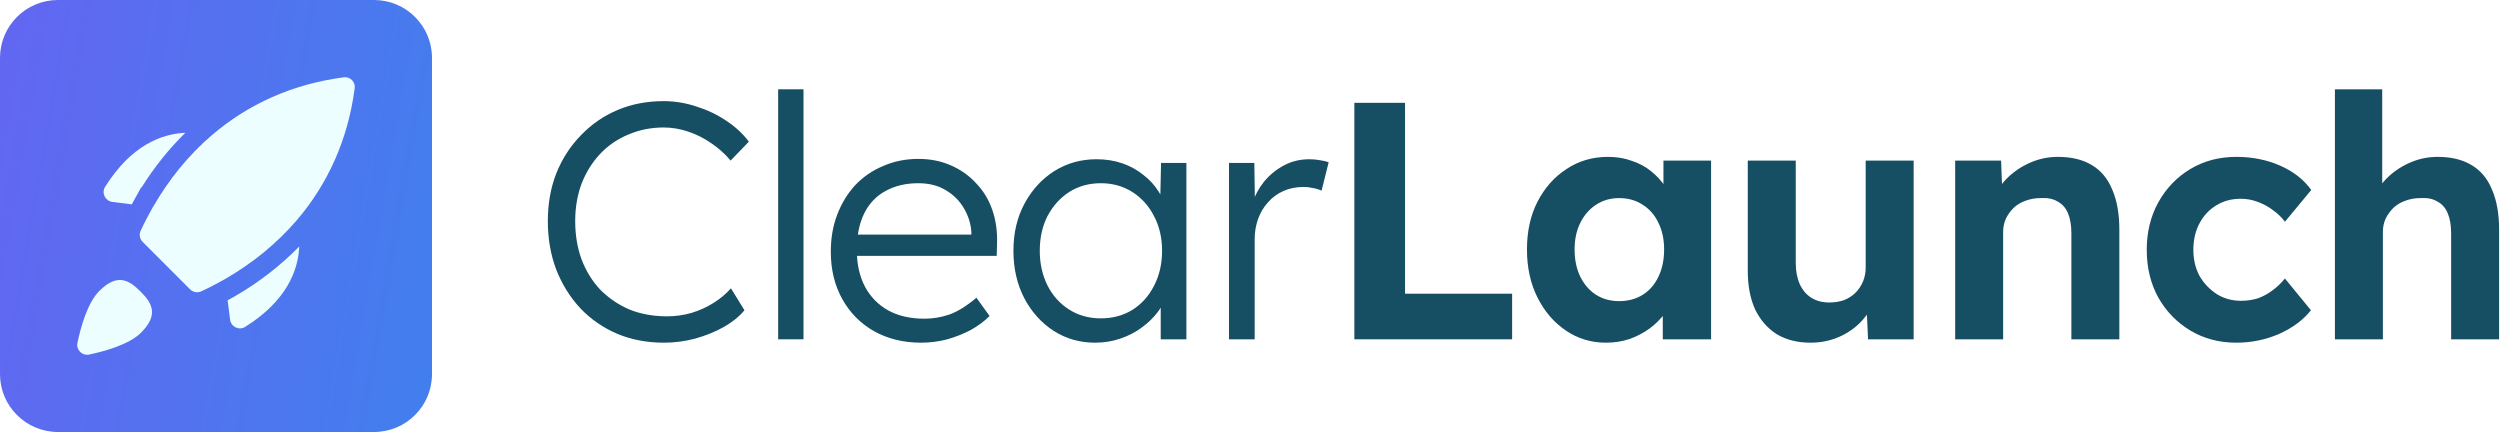
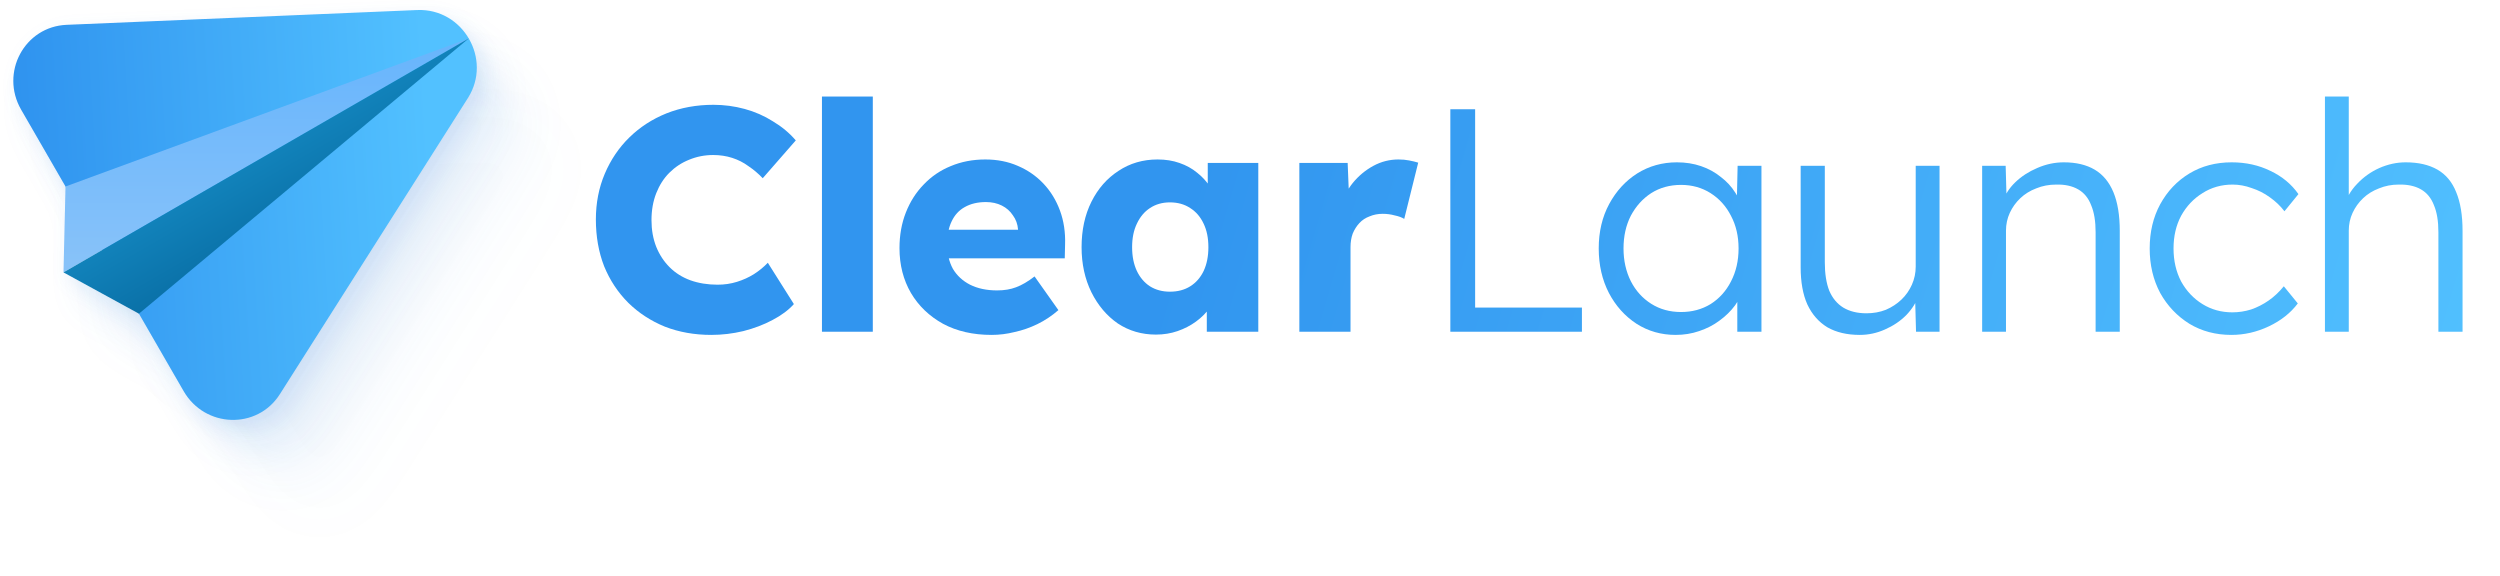
- <svg xmlns="http://www.w3.org/2000/svg" width="518" height="90" viewBox="0 0 518 90" fill="none">
-   <rect width="89.511" height="89.508" rx="12" fill="url(#paint0_radial_1218_1602)" />
-   <path d="M71.233 16.02C60.656 17.396 51.394 21.565 43.816 28.075C39.092 32.141 35.006 37.132 31.699 42.902H31.678C30.795 44.484 29.933 46.106 29.152 47.79C28.783 48.571 28.947 49.515 29.563 50.131L39.38 59.948C39.996 60.564 40.941 60.729 41.721 60.359C43.405 59.578 45.027 58.716 46.609 57.833C52.38 54.506 57.37 50.419 61.436 45.696C67.946 38.118 72.115 28.855 73.491 18.279C73.676 16.964 72.547 15.835 71.233 16.02Z" fill="#ECFEFF" />
-   <path d="M20.565 60.299C18.122 62.743 16.722 67.811 16.045 71.046C15.742 72.483 17.025 73.767 18.463 73.464C21.698 72.786 26.765 71.387 29.209 68.943C32.962 65.19 31.499 62.785 29.111 60.397C26.722 58.012 24.316 56.549 20.565 60.299Z" fill="#ECFEFF" />
-   <path d="M47.163 62.212L47.674 66.232C47.859 67.711 49.522 68.532 50.796 67.731C59.46 62.299 61.788 55.964 62.004 51.076C58.145 55.011 53.692 58.487 48.66 61.39C48.136 61.683 47.641 61.955 47.163 62.212Z" fill="#ECFEFF" />
-   <path d="M23.279 41.835L27.299 42.346C27.548 41.883 27.812 41.404 28.092 40.903L29.268 38.798H29.368C31.981 34.601 35.018 30.835 38.409 27.508C33.522 27.731 27.201 30.067 21.78 38.713C20.979 39.986 21.8 41.65 23.279 41.835Z" fill="#ECFEFF" />
-   <path d="M137.591 71.004C134.091 71.004 130.871 70.397 127.931 69.184C124.991 67.924 122.447 66.174 120.301 63.934C118.154 61.648 116.474 58.964 115.261 55.884C114.094 52.804 113.511 49.444 113.511 45.804C113.511 42.211 114.094 38.921 115.261 35.934C116.474 32.901 118.177 30.264 120.371 28.024C122.564 25.738 125.107 23.988 128.001 22.774C130.894 21.561 134.067 20.954 137.521 20.954C139.807 20.954 142.071 21.328 144.311 22.074C146.551 22.774 148.604 23.754 150.471 25.014C152.384 26.274 153.947 27.721 155.161 29.354L151.381 33.274C150.214 31.874 148.861 30.661 147.321 29.634C145.827 28.608 144.241 27.814 142.561 27.254C140.881 26.694 139.201 26.414 137.521 26.414C134.907 26.414 132.457 26.904 130.171 27.884C127.931 28.817 125.994 30.148 124.361 31.874C122.727 33.601 121.444 35.654 120.511 38.034C119.624 40.414 119.181 43.004 119.181 45.804C119.181 48.697 119.624 51.358 120.511 53.784C121.444 56.211 122.751 58.311 124.431 60.084C126.157 61.811 128.164 63.164 130.451 64.144C132.784 65.078 135.374 65.544 138.221 65.544C139.901 65.544 141.581 65.311 143.261 64.844C144.941 64.331 146.481 63.631 147.881 62.744C149.281 61.858 150.471 60.854 151.451 59.734L154.251 64.284C153.177 65.591 151.731 66.757 149.911 67.784C148.137 68.764 146.177 69.558 144.031 70.164C141.884 70.724 139.737 71.004 137.591 71.004Z" fill="#164E63" />
-   <path d="M161.235 70.304V18.504H166.485V70.304H161.235Z" fill="#164E63" />
-   <path d="M190.834 71.004C187.194 71.004 183.951 70.211 181.104 68.624C178.304 67.037 176.111 64.821 174.524 61.974C172.938 59.127 172.144 55.861 172.144 52.174C172.144 49.328 172.588 46.761 173.474 44.474C174.361 42.141 175.598 40.111 177.184 38.384C178.818 36.657 180.754 35.328 182.994 34.394C185.234 33.414 187.661 32.924 190.274 32.924C192.748 32.924 194.988 33.367 196.994 34.254C199.048 35.141 200.798 36.377 202.244 37.964C203.738 39.504 204.858 41.347 205.604 43.494C206.351 45.641 206.678 47.998 206.584 50.564L206.514 53.014H176.064L175.294 48.604H202.524L201.264 49.794V48.114C201.171 46.434 200.681 44.824 199.794 43.284C198.908 41.697 197.648 40.414 196.014 39.434C194.428 38.454 192.514 37.964 190.274 37.964C187.661 37.964 185.398 38.501 183.484 39.574C181.571 40.601 180.101 42.141 179.074 44.194C178.048 46.248 177.534 48.791 177.534 51.824C177.534 54.718 178.094 57.237 179.214 59.384C180.334 61.484 181.921 63.117 183.974 64.284C186.074 65.451 188.594 66.034 191.534 66.034C193.261 66.034 194.964 65.754 196.644 65.194C198.371 64.588 200.261 63.421 202.314 61.694L205.044 65.474C203.971 66.547 202.688 67.504 201.194 68.344C199.701 69.138 198.068 69.791 196.294 70.304C194.521 70.771 192.701 71.004 190.834 71.004Z" fill="#164E63" />
-   <path d="M226.921 71.004C223.748 71.004 220.878 70.188 218.311 68.554C215.744 66.874 213.714 64.611 212.221 61.764C210.728 58.871 209.981 55.604 209.981 51.964C209.981 48.278 210.751 45.011 212.291 42.164C213.831 39.318 215.884 37.078 218.451 35.444C221.064 33.811 223.981 32.994 227.201 32.994C229.114 32.994 230.888 33.274 232.521 33.834C234.154 34.394 235.601 35.188 236.861 36.214C238.168 37.194 239.241 38.361 240.081 39.714C240.968 41.021 241.574 42.444 241.901 43.984L240.361 43.214L240.571 33.764H245.821V70.304H240.501V61.344L241.901 60.434C241.574 61.834 240.944 63.188 240.011 64.494C239.078 65.754 237.934 66.874 236.581 67.854C235.274 68.834 233.781 69.604 232.101 70.164C230.468 70.724 228.741 71.004 226.921 71.004ZM228.111 65.964C230.538 65.964 232.708 65.381 234.621 64.214C236.534 63.001 238.028 61.344 239.101 59.244C240.221 57.097 240.781 54.671 240.781 51.964C240.781 49.258 240.221 46.854 239.101 44.754C238.028 42.654 236.534 40.998 234.621 39.784C232.708 38.571 230.538 37.964 228.111 37.964C225.638 37.964 223.444 38.571 221.531 39.784C219.664 40.998 218.171 42.654 217.051 44.754C215.978 46.854 215.441 49.258 215.441 51.964C215.441 54.624 215.978 57.028 217.051 59.174C218.124 61.274 219.618 62.931 221.531 64.144C223.444 65.358 225.638 65.964 228.111 65.964Z" fill="#164E63" />
-   <path d="M254.649 70.304V33.764H259.899L260.039 43.494L259.479 42.164C259.993 40.531 260.809 39.014 261.929 37.614C263.096 36.214 264.473 35.094 266.059 34.254C267.646 33.414 269.396 32.994 271.309 32.994C272.103 32.994 272.849 33.064 273.549 33.204C274.249 33.297 274.833 33.438 275.299 33.624L273.829 39.504C273.223 39.224 272.593 39.038 271.939 38.944C271.333 38.804 270.749 38.734 270.189 38.734C268.603 38.734 267.179 39.014 265.919 39.574C264.659 40.134 263.586 40.928 262.699 41.954C261.813 42.934 261.136 44.078 260.669 45.384C260.203 46.691 259.969 48.091 259.969 49.584V70.304H254.649Z" fill="#164E63" />
-   <path d="M280.623 70.304V21.304H291.123V60.854H313.313V70.304H280.623Z" fill="#164E63" />
-   <path d="M332.767 71.004C329.687 71.004 326.91 70.164 324.437 68.484C321.963 66.804 320.003 64.517 318.557 61.624C317.11 58.731 316.387 55.417 316.387 51.684C316.387 47.951 317.11 44.661 318.557 41.814C320.05 38.921 322.057 36.657 324.577 35.024C327.097 33.344 329.967 32.504 333.187 32.504C335.007 32.504 336.663 32.784 338.157 33.344C339.697 33.858 341.027 34.581 342.147 35.514C343.313 36.447 344.293 37.521 345.087 38.734C345.88 39.947 346.44 41.254 346.767 42.654L344.667 42.304V33.274H354.537V70.304H344.527V61.414L346.767 61.204C346.393 62.511 345.787 63.748 344.947 64.914C344.107 66.081 343.057 67.131 341.797 68.064C340.583 68.951 339.207 69.674 337.667 70.234C336.127 70.748 334.493 71.004 332.767 71.004ZM335.497 62.394C337.363 62.394 338.997 61.951 340.397 61.064C341.797 60.178 342.87 58.941 343.617 57.354C344.41 55.721 344.807 53.831 344.807 51.684C344.807 49.584 344.41 47.741 343.617 46.154C342.87 44.568 341.797 43.331 340.397 42.444C338.997 41.511 337.363 41.044 335.497 41.044C333.677 41.044 332.067 41.511 330.667 42.444C329.313 43.331 328.24 44.568 327.447 46.154C326.653 47.741 326.257 49.584 326.257 51.684C326.257 53.831 326.653 55.721 327.447 57.354C328.24 58.941 329.313 60.178 330.667 61.064C332.067 61.951 333.677 62.394 335.497 62.394Z" fill="#164E63" />
-   <path d="M375.159 71.004C372.452 71.004 370.119 70.421 368.159 69.254C366.245 68.041 364.752 66.338 363.679 64.144C362.652 61.904 362.139 59.221 362.139 56.094V33.274H372.079V54.484C372.079 56.164 372.359 57.634 372.919 58.894C373.479 60.108 374.272 61.041 375.299 61.694C376.325 62.347 377.585 62.674 379.079 62.674C380.152 62.674 381.155 62.511 382.089 62.184C383.022 61.811 383.815 61.297 384.469 60.644C385.122 59.991 385.635 59.221 386.009 58.334C386.382 57.447 386.569 56.491 386.569 55.464V33.274H396.509V70.304H387.059L386.709 62.674L388.529 61.834C387.969 63.561 387.035 65.124 385.729 66.524C384.422 67.924 382.859 69.021 381.039 69.814C379.219 70.608 377.259 71.004 375.159 71.004Z" fill="#164E63" />
-   <path d="M405.111 70.304V33.274H414.63L414.91 40.834L412.951 41.674C413.464 39.994 414.374 38.477 415.681 37.124C417.034 35.724 418.644 34.604 420.51 33.764C422.377 32.924 424.337 32.504 426.391 32.504C429.191 32.504 431.524 33.064 433.391 34.184C435.304 35.304 436.727 37.008 437.66 39.294C438.64 41.534 439.13 44.311 439.13 47.624V70.304H429.19V48.394C429.19 46.714 428.957 45.314 428.491 44.194C428.024 43.074 427.3 42.258 426.32 41.744C425.387 41.184 424.22 40.951 422.82 41.044C421.7 41.044 420.651 41.231 419.671 41.604C418.737 41.931 417.92 42.421 417.22 43.074C416.567 43.727 416.031 44.474 415.611 45.314C415.237 46.154 415.051 47.064 415.051 48.044V70.304H410.15C409.077 70.304 408.12 70.304 407.28 70.304C406.44 70.304 405.717 70.304 405.111 70.304Z" fill="#164E63" />
-   <path d="M463.355 71.004C459.809 71.004 456.635 70.164 453.835 68.484C451.035 66.804 448.819 64.517 447.185 61.624C445.599 58.731 444.805 55.441 444.805 51.754C444.805 48.114 445.599 44.847 447.185 41.954C448.819 39.014 451.035 36.704 453.835 35.024C456.635 33.344 459.809 32.504 463.355 32.504C466.669 32.504 469.702 33.111 472.455 34.324C475.209 35.538 477.355 37.218 478.895 39.364L473.435 45.944C472.782 45.057 471.965 44.264 470.985 43.564C470.005 42.818 468.932 42.234 467.765 41.814C466.645 41.394 465.479 41.184 464.265 41.184C462.352 41.184 460.649 41.651 459.155 42.584C457.709 43.471 456.565 44.708 455.725 46.294C454.885 47.881 454.465 49.701 454.465 51.754C454.465 53.761 454.885 55.557 455.725 57.144C456.612 58.684 457.802 59.944 459.295 60.924C460.789 61.858 462.469 62.324 464.335 62.324C465.549 62.324 466.692 62.161 467.765 61.834C468.839 61.461 469.842 60.924 470.775 60.224C471.755 59.524 472.642 58.684 473.435 57.704L478.825 64.284C477.239 66.291 475.045 67.924 472.245 69.184C469.445 70.397 466.482 71.004 463.355 71.004Z" fill="#164E63" />
-   <path d="M483.795 70.304V18.504H493.595V40.834L491.635 41.674C492.148 39.994 493.058 38.477 494.365 37.124C495.718 35.724 497.328 34.604 499.195 33.764C501.062 32.924 503.022 32.504 505.075 32.504C507.875 32.504 510.208 33.064 512.075 34.184C513.988 35.304 515.412 37.008 516.345 39.294C517.325 41.534 517.815 44.311 517.815 47.624V70.304H507.875V48.394C507.875 46.714 507.642 45.314 507.175 44.194C506.708 43.074 505.985 42.258 505.005 41.744C504.072 41.184 502.905 40.951 501.505 41.044C500.385 41.044 499.335 41.231 498.355 41.604C497.422 41.931 496.605 42.421 495.905 43.074C495.252 43.727 494.715 44.474 494.295 45.314C493.922 46.154 493.735 47.064 493.735 48.044V70.304H488.835C487.762 70.304 486.805 70.304 485.965 70.304C485.125 70.304 484.402 70.304 483.795 70.304Z" fill="#164E63" />
+ <svg xmlns="http://www.w3.org/2000/svg" width="751" height="173" viewBox="0 0 751 173" fill="none">
+   <g filter="url(#filter0_dddd_1304_1749)">
+     <path d="M125.317 3.016C139.077 2.435 147.951 17.807 140.569 29.433L84.058 118.424C77.274 129.108 61.58 128.602 55.166 117.494L6.353 32.946C-0.061 21.838 7.349 7.993 19.993 7.46L125.317 3.016Z" fill="url(#paint0_linear_1304_1749)" />
+     <path d="M19.676 56.023L19.072 81.826L140.81 11.541L19.676 56.023Z" fill="url(#paint1_linear_1304_1749)" />
+     <path d="M41.735 94.23L19.072 81.826L140.81 11.541L41.735 94.23Z" fill="url(#paint2_linear_1304_1749)" />
+   </g>
+   <path d="M213.657 100.606C208.629 100.606 203.983 99.779 199.718 98.124C195.517 96.405 191.857 94.019 188.738 90.963C185.62 87.844 183.201 84.185 181.482 79.984C179.827 75.719 179 71.041 179 65.949C179 60.984 179.891 56.401 181.673 52.2C183.456 47.999 185.906 44.371 189.025 41.316C192.207 38.197 195.931 35.779 200.195 34.06C204.524 32.342 209.234 31.482 214.326 31.482C217.508 31.482 220.627 31.896 223.682 32.724C226.738 33.551 229.57 34.792 232.18 36.447C234.853 38.038 237.144 39.948 239.054 42.176L229.124 53.537C227.788 52.137 226.356 50.927 224.828 49.909C223.364 48.827 221.741 47.999 219.959 47.427C218.177 46.854 216.267 46.567 214.23 46.567C211.684 46.567 209.266 47.045 206.974 47.999C204.746 48.891 202.773 50.196 201.055 51.914C199.4 53.569 198.095 55.606 197.14 58.024C196.186 60.443 195.708 63.148 195.708 66.14C195.708 69.068 196.186 71.741 197.14 74.16C198.095 76.515 199.432 78.552 201.15 80.27C202.869 81.989 204.937 83.293 207.356 84.185C209.838 85.076 212.575 85.521 215.567 85.521C217.604 85.521 219.545 85.235 221.391 84.662C223.237 84.089 224.924 83.325 226.451 82.371C228.042 81.352 229.443 80.207 230.652 78.933L238.481 91.345C236.89 93.127 234.757 94.719 232.084 96.119C229.475 97.519 226.547 98.633 223.3 99.461C220.118 100.224 216.904 100.606 213.657 100.606Z" fill="url(#paint3_linear_1304_1749)" />
+   <path d="M246.915 99.652V29H262.191V99.652H246.915Z" fill="url(#paint4_linear_1304_1749)" />
+   <path d="M297.893 100.606C292.292 100.606 287.423 99.492 283.286 97.265C279.148 94.973 275.934 91.886 273.643 88.004C271.351 84.057 270.206 79.57 270.206 74.542C270.206 70.659 270.842 67.095 272.115 63.848C273.388 60.602 275.17 57.802 277.462 55.447C279.753 53.028 282.458 51.182 285.577 49.909C288.76 48.572 292.228 47.904 295.984 47.904C299.548 47.904 302.794 48.541 305.722 49.814C308.714 51.087 311.292 52.869 313.456 55.16C315.62 57.452 317.275 60.157 318.421 63.276C319.566 66.394 320.075 69.8 319.948 73.491L319.853 77.597H279.467L277.271 69.004H307.441L305.818 70.818V68.909C305.69 67.317 305.181 65.917 304.29 64.708C303.463 63.435 302.349 62.448 300.949 61.748C299.548 61.048 297.957 60.698 296.175 60.698C293.692 60.698 291.56 61.207 289.778 62.225C288.059 63.18 286.755 64.612 285.863 66.522C284.972 68.368 284.527 70.659 284.527 73.396C284.527 76.197 285.1 78.647 286.245 80.748C287.455 82.784 289.173 84.376 291.401 85.521C293.692 86.667 296.398 87.24 299.516 87.24C301.681 87.24 303.59 86.922 305.245 86.285C306.963 85.649 308.809 84.567 310.782 83.039L317.943 93.159C315.97 94.878 313.87 96.278 311.642 97.36C309.414 98.442 307.123 99.238 304.768 99.747C302.476 100.32 300.185 100.606 297.893 100.606Z" fill="url(#paint5_linear_1304_1749)" />
+   <path d="M347.248 100.511C342.983 100.511 339.164 99.397 335.791 97.169C332.481 94.878 329.84 91.759 327.867 87.813C325.893 83.803 324.907 79.284 324.907 74.255C324.907 69.1 325.893 64.549 327.867 60.602C329.84 56.656 332.545 53.569 335.982 51.341C339.419 49.05 343.334 47.904 347.725 47.904C350.144 47.904 352.34 48.254 354.313 48.954C356.35 49.654 358.132 50.641 359.66 51.914C361.187 53.123 362.492 54.556 363.574 56.21C364.656 57.802 365.452 59.52 365.961 61.366L362.81 60.984V48.954H377.991V99.652H362.524V87.431L365.961 87.335C365.452 89.118 364.624 90.804 363.479 92.395C362.333 93.987 360.933 95.387 359.278 96.596C357.623 97.806 355.777 98.76 353.74 99.461C351.704 100.161 349.539 100.511 347.248 100.511ZM351.449 87.622C353.804 87.622 355.841 87.081 357.559 85.999C359.278 84.917 360.615 83.389 361.569 81.416C362.524 79.379 363.001 76.992 363.001 74.255C363.001 71.518 362.524 69.163 361.569 67.19C360.615 65.153 359.278 63.594 357.559 62.512C355.841 61.366 353.804 60.793 351.449 60.793C349.158 60.793 347.153 61.366 345.434 62.512C343.779 63.594 342.474 65.153 341.52 67.19C340.565 69.163 340.087 71.518 340.087 74.255C340.087 76.992 340.565 79.379 341.52 81.416C342.474 83.389 343.779 84.917 345.434 85.999C347.153 87.081 349.158 87.622 351.449 87.622Z" fill="url(#paint6_linear_1304_1749)" />
+   <path d="M390.324 99.652V48.954H404.837L405.505 65.472L402.641 62.321C403.405 59.584 404.646 57.133 406.364 54.969C408.146 52.805 410.215 51.087 412.57 49.814C414.925 48.541 417.439 47.904 420.113 47.904C421.258 47.904 422.309 47.999 423.263 48.191C424.282 48.381 425.205 48.604 426.032 48.859L421.831 65.758C421.131 65.312 420.176 64.962 418.967 64.708C417.821 64.389 416.612 64.23 415.339 64.23C413.939 64.23 412.634 64.485 411.424 64.994C410.215 65.44 409.197 66.108 408.369 66.999C407.542 67.89 406.873 68.94 406.364 70.15C405.919 71.359 405.696 72.728 405.696 74.255V99.652H390.324Z" fill="url(#paint7_linear_1304_1749)" />
+   <path d="M435.683 99.652V32.819H443.13V92.395H475.209V99.652H435.683Z" fill="url(#paint8_linear_1304_1749)" />
+   <path d="M503.362 100.606C499.034 100.606 495.12 99.492 491.619 97.265C488.118 94.973 485.35 91.886 483.313 88.004C481.276 84.057 480.258 79.602 480.258 74.637C480.258 69.609 481.308 65.153 483.408 61.271C485.509 57.388 488.309 54.333 491.81 52.105C495.374 49.877 499.353 48.763 503.744 48.763C506.354 48.763 508.773 49.145 511 49.909C513.228 50.673 515.201 51.755 516.92 53.155C518.702 54.492 520.166 56.083 521.312 57.929C522.521 59.711 523.349 61.653 523.794 63.753L521.694 62.703L521.98 49.814H529.141V99.652H521.885V87.431L523.794 86.19C523.349 88.099 522.489 89.945 521.216 91.727C519.943 93.446 518.384 94.973 516.538 96.31C514.756 97.647 512.719 98.697 510.428 99.461C508.2 100.224 505.845 100.606 503.362 100.606ZM504.986 93.732C508.295 93.732 511.255 92.936 513.865 91.345C516.474 89.69 518.511 87.431 519.975 84.567C521.503 81.639 522.267 78.329 522.267 74.637C522.267 70.945 521.503 67.667 519.975 64.803C518.511 61.939 516.474 59.679 513.865 58.024C511.255 56.37 508.295 55.542 504.986 55.542C501.612 55.542 498.621 56.37 496.011 58.024C493.465 59.679 491.428 61.939 489.9 64.803C488.437 67.667 487.705 70.945 487.705 74.637C487.705 78.265 488.437 81.543 489.9 84.471C491.364 87.335 493.401 89.595 496.011 91.25C498.621 92.905 501.612 93.732 504.986 93.732Z" fill="url(#paint9_linear_1304_1749)" />
+   <path d="M558.676 100.606C554.857 100.606 551.611 99.843 548.938 98.315C546.328 96.724 544.323 94.432 542.923 91.441C541.586 88.449 540.918 84.726 540.918 80.27V49.814H548.174V78.838C548.174 82.212 548.619 85.044 549.511 87.335C550.465 89.563 551.866 91.25 553.711 92.395C555.621 93.541 557.944 94.114 560.681 94.114C562.782 94.114 564.723 93.764 566.505 93.064C568.287 92.3 569.847 91.282 571.183 90.009C572.52 88.736 573.57 87.24 574.334 85.521C575.098 83.803 575.48 81.989 575.48 80.079V49.814H582.64V99.652H575.575L575.289 89.149L576.435 88.576C575.671 90.804 574.398 92.841 572.616 94.687C570.833 96.469 568.701 97.901 566.219 98.983C563.8 100.065 561.286 100.606 558.676 100.606Z" fill="url(#paint10_linear_1304_1749)" />
+   <path d="M595.437 99.652V49.814H602.502L602.789 60.22L601.643 60.698C602.279 58.534 603.521 56.56 605.366 54.778C607.212 52.996 609.408 51.564 611.954 50.482C614.564 49.336 617.237 48.763 619.974 48.763C623.666 48.763 626.753 49.495 629.235 50.959C631.718 52.423 633.595 54.683 634.868 57.738C636.141 60.793 636.778 64.676 636.778 69.386V99.652H629.522V69.768C629.522 66.458 629.076 63.753 628.185 61.653C627.358 59.488 626.053 57.897 624.27 56.879C622.488 55.86 620.292 55.383 617.683 55.447C615.519 55.447 613.514 55.828 611.668 56.592C609.822 57.292 608.231 58.279 606.894 59.552C605.557 60.825 604.507 62.289 603.743 63.944C602.98 65.599 602.598 67.381 602.598 69.29V99.652H599.065C598.62 99.652 598.11 99.652 597.537 99.652C596.965 99.652 596.264 99.652 595.437 99.652Z" fill="url(#paint11_linear_1304_1749)" />
+   <path d="M670.306 100.606C665.596 100.606 661.395 99.492 657.703 97.265C654.011 94.973 651.084 91.886 648.919 88.004C646.819 84.057 645.769 79.602 645.769 74.637C645.769 69.672 646.819 65.249 648.919 61.366C651.084 57.42 654.011 54.333 657.703 52.105C661.395 49.877 665.628 48.763 670.401 48.763C674.666 48.763 678.549 49.623 682.049 51.341C685.55 52.996 688.351 55.319 690.451 58.311L686.25 63.467C685.041 61.875 683.577 60.475 681.858 59.266C680.203 58.056 678.389 57.133 676.416 56.497C674.507 55.797 672.597 55.447 670.688 55.447C667.314 55.447 664.291 56.306 661.618 58.024C658.944 59.679 656.812 61.939 655.221 64.803C653.693 67.667 652.929 70.945 652.929 74.637C652.929 78.329 653.693 81.639 655.221 84.567C656.812 87.431 658.944 89.69 661.618 91.345C664.291 93 667.283 93.828 670.592 93.828C672.502 93.828 674.38 93.541 676.225 92.968C678.071 92.332 679.822 91.441 681.477 90.295C683.131 89.149 684.659 87.717 686.059 85.999L690.26 91.154C688.096 94.019 685.2 96.31 681.572 98.028C677.944 99.747 674.189 100.606 670.306 100.606Z" fill="url(#paint12_linear_1304_1749)" />
+   <path d="M698.411 99.652V29H705.571V60.698L704.139 62.13C704.839 59.52 706.144 57.229 708.054 55.256C709.963 53.219 712.191 51.628 714.737 50.482C717.347 49.336 719.988 48.763 722.661 48.763C726.48 48.763 729.663 49.495 732.209 50.959C734.755 52.423 736.633 54.683 737.842 57.738C739.115 60.793 739.751 64.676 739.751 69.386V99.652H732.495V69.768C732.495 66.458 732.05 63.753 731.159 61.653C730.331 59.488 729.026 57.897 727.244 56.879C725.462 55.86 723.234 55.383 720.561 55.447C718.46 55.447 716.487 55.828 714.641 56.592C712.796 57.292 711.204 58.279 709.868 59.552C708.531 60.825 707.481 62.289 706.717 63.944C705.953 65.599 705.571 67.381 705.571 69.29V99.652H702.039C701.593 99.652 701.084 99.652 700.511 99.652C699.938 99.652 699.238 99.652 698.411 99.652Z" fill="url(#paint13_linear_1304_1749)" />
  <defs>
-     <linearGradient id="paint0_radial_1218_1602" x1="0%" y1="0%" x2="100%" y2="100%" gradientUnits="userSpaceOnUse">
-       <stop offset="0%" stop-color="#6366F1" />
-       <stop offset="50%" stop-color="#0EA5E9" />
-       <stop offset="100%" stop-color="#34D399" />
+     <filter id="filter0_dddd_1304_1749" x="0" y="0" width="185.235" height="172.14" filterUnits="userSpaceOnUse" color-interpolation-filters="sRGB">
+       <feFlood flood-opacity="0" result="BackgroundImageFix" />
+       <feColorMatrix in="SourceAlpha" type="matrix" values="0 0 0 0 0 0 0 0 0 0 0 0 0 0 0 0 0 0 127 0" result="hardAlpha" />
+       <feOffset dx="2" dy="2" />
+       <feGaussianBlur stdDeviation="2.5" />
+       <feColorMatrix type="matrix" values="0 0 0 0 0.133 0 0 0 0 0.467 0 0 0 0 0.835 0 0 0 0.1 0" />
+       <feBlend mode="normal" in2="BackgroundImageFix" result="effect1_dropShadow_1304_1749" />
+       <feColorMatrix in="SourceAlpha" type="matrix" values="0 0 0 0 0 0 0 0 0 0 0 0 0 0 0 0 0 0 127 0" result="hardAlpha" />
+       <feOffset dx="6" dy="8" />
+       <feGaussianBlur stdDeviation="5" />
+       <feColorMatrix type="matrix" values="0 0 0 0 0.133 0 0 0 0 0.467 0 0 0 0 0.835 0 0 0 0.09 0" />
+       <feBlend mode="normal" in2="effect1_dropShadow_1304_1749" result="effect2_dropShadow_1304_1749" />
+       <feColorMatrix in="SourceAlpha" type="matrix" values="0 0 0 0 0 0 0 0 0 0 0 0 0 0 0 0 0 0 127 0" result="hardAlpha" />
+       <feOffset dx="15" dy="17" />
+       <feGaussianBlur stdDeviation="6.5" />
+       <feColorMatrix type="matrix" values="0 0 0 0 0.133 0 0 0 0 0.467 0 0 0 0 0.835 0 0 0 0.05 0" />
+       <feBlend mode="normal" in2="effect2_dropShadow_1304_1749" result="effect3_dropShadow_1304_1749" />
+       <feColorMatrix in="SourceAlpha" type="matrix" values="0 0 0 0 0 0 0 0 0 0 0 0 0 0 0 0 0 0 127 0" result="hardAlpha" />
+       <feOffset dx="26" dy="30" />
+       <feGaussianBlur stdDeviation="8" />
+       <feColorMatrix type="matrix" values="0 0 0 0 0.133 0 0 0 0 0.467 0 0 0 0 0.835 0 0 0 0.01 0" />
+       <feBlend mode="normal" in2="effect3_dropShadow_1304_1749" result="effect4_dropShadow_1304_1749" />
+       <feBlend mode="normal" in="SourceGraphic" in2="effect4_dropShadow_1304_1749" result="shape" />
+     </filter>
+     <linearGradient id="paint0_linear_1304_1749" x1="143.641" y1="47.467" x2="6.306" y2="55.774" gradientUnits="userSpaceOnUse">
+       <stop offset="0.104" stop-color="#52C1FF" />
+       <stop offset="1" stop-color="#2F93EF" />
+     </linearGradient>
+     <linearGradient id="paint1_linear_1304_1749" x1="73.618" y1="3" x2="73.618" y2="126.14" gradientUnits="userSpaceOnUse">
+       <stop stop-color="#63B3FD" />
+       <stop offset="0.615" stop-color="#87C2F9" />
+     </linearGradient>
+     <linearGradient id="paint2_linear_1304_1749" x1="47.011" y1="-10.353" x2="112.993" y2="103.931" gradientUnits="userSpaceOnUse">
+       <stop stop-color="#27B5F2" />
+       <stop offset="0.833" stop-color="#036095" />
+     </linearGradient>
+     <linearGradient id="paint3_linear_1304_1749" x1="357.153" y1="53.782" x2="737.41" y2="164.772" gradientUnits="userSpaceOnUse">
+       <stop stop-color="#3195EF" />
+       <stop offset="0.481" stop-color="#41AAF7" />
+       <stop offset="1" stop-color="#52C1FF" />
+     </linearGradient>
+     <linearGradient id="paint4_linear_1304_1749" x1="357.153" y1="53.782" x2="737.41" y2="164.772" gradientUnits="userSpaceOnUse">
+       <stop stop-color="#3195EF" />
+       <stop offset="0.481" stop-color="#41AAF7" />
+       <stop offset="1" stop-color="#52C1FF" />
+     </linearGradient>
+     <linearGradient id="paint5_linear_1304_1749" x1="357.153" y1="53.782" x2="737.41" y2="164.772" gradientUnits="userSpaceOnUse">
+       <stop stop-color="#3195EF" />
+       <stop offset="0.481" stop-color="#41AAF7" />
+       <stop offset="1" stop-color="#52C1FF" />
+     </linearGradient>
+     <linearGradient id="paint6_linear_1304_1749" x1="357.153" y1="53.782" x2="737.41" y2="164.772" gradientUnits="userSpaceOnUse">
+       <stop stop-color="#3195EF" />
+       <stop offset="0.481" stop-color="#41AAF7" />
+       <stop offset="1" stop-color="#52C1FF" />
+     </linearGradient>
+     <linearGradient id="paint7_linear_1304_1749" x1="357.153" y1="53.782" x2="737.41" y2="164.772" gradientUnits="userSpaceOnUse">
+       <stop stop-color="#3195EF" />
+       <stop offset="0.481" stop-color="#41AAF7" />
+       <stop offset="1" stop-color="#52C1FF" />
+     </linearGradient>
+     <linearGradient id="paint8_linear_1304_1749" x1="357.153" y1="53.782" x2="737.41" y2="164.772" gradientUnits="userSpaceOnUse">
+       <stop stop-color="#3195EF" />
+       <stop offset="0.481" stop-color="#41AAF7" />
+       <stop offset="1" stop-color="#52C1FF" />
+     </linearGradient>
+     <linearGradient id="paint9_linear_1304_1749" x1="357.153" y1="53.782" x2="737.41" y2="164.772" gradientUnits="userSpaceOnUse">
+       <stop stop-color="#3195EF" />
+       <stop offset="0.481" stop-color="#41AAF7" />
+       <stop offset="1" stop-color="#52C1FF" />
+     </linearGradient>
+     <linearGradient id="paint10_linear_1304_1749" x1="357.153" y1="53.782" x2="737.41" y2="164.772" gradientUnits="userSpaceOnUse">
+       <stop stop-color="#3195EF" />
+       <stop offset="0.481" stop-color="#41AAF7" />
+       <stop offset="1" stop-color="#52C1FF" />
+     </linearGradient>
+     <linearGradient id="paint11_linear_1304_1749" x1="357.153" y1="53.782" x2="737.41" y2="164.772" gradientUnits="userSpaceOnUse">
+       <stop stop-color="#3195EF" />
+       <stop offset="0.481" stop-color="#41AAF7" />
+       <stop offset="1" stop-color="#52C1FF" />
+     </linearGradient>
+     <linearGradient id="paint12_linear_1304_1749" x1="357.153" y1="53.782" x2="737.41" y2="164.772" gradientUnits="userSpaceOnUse">
+       <stop stop-color="#3195EF" />
+       <stop offset="0.481" stop-color="#41AAF7" />
+       <stop offset="1" stop-color="#52C1FF" />
+     </linearGradient>
+     <linearGradient id="paint13_linear_1304_1749" x1="357.153" y1="53.782" x2="737.41" y2="164.772" gradientUnits="userSpaceOnUse">
+       <stop stop-color="#3195EF" />
+       <stop offset="0.481" stop-color="#41AAF7" />
+       <stop offset="1" stop-color="#52C1FF" />
    </linearGradient>
  </defs>
</svg>
